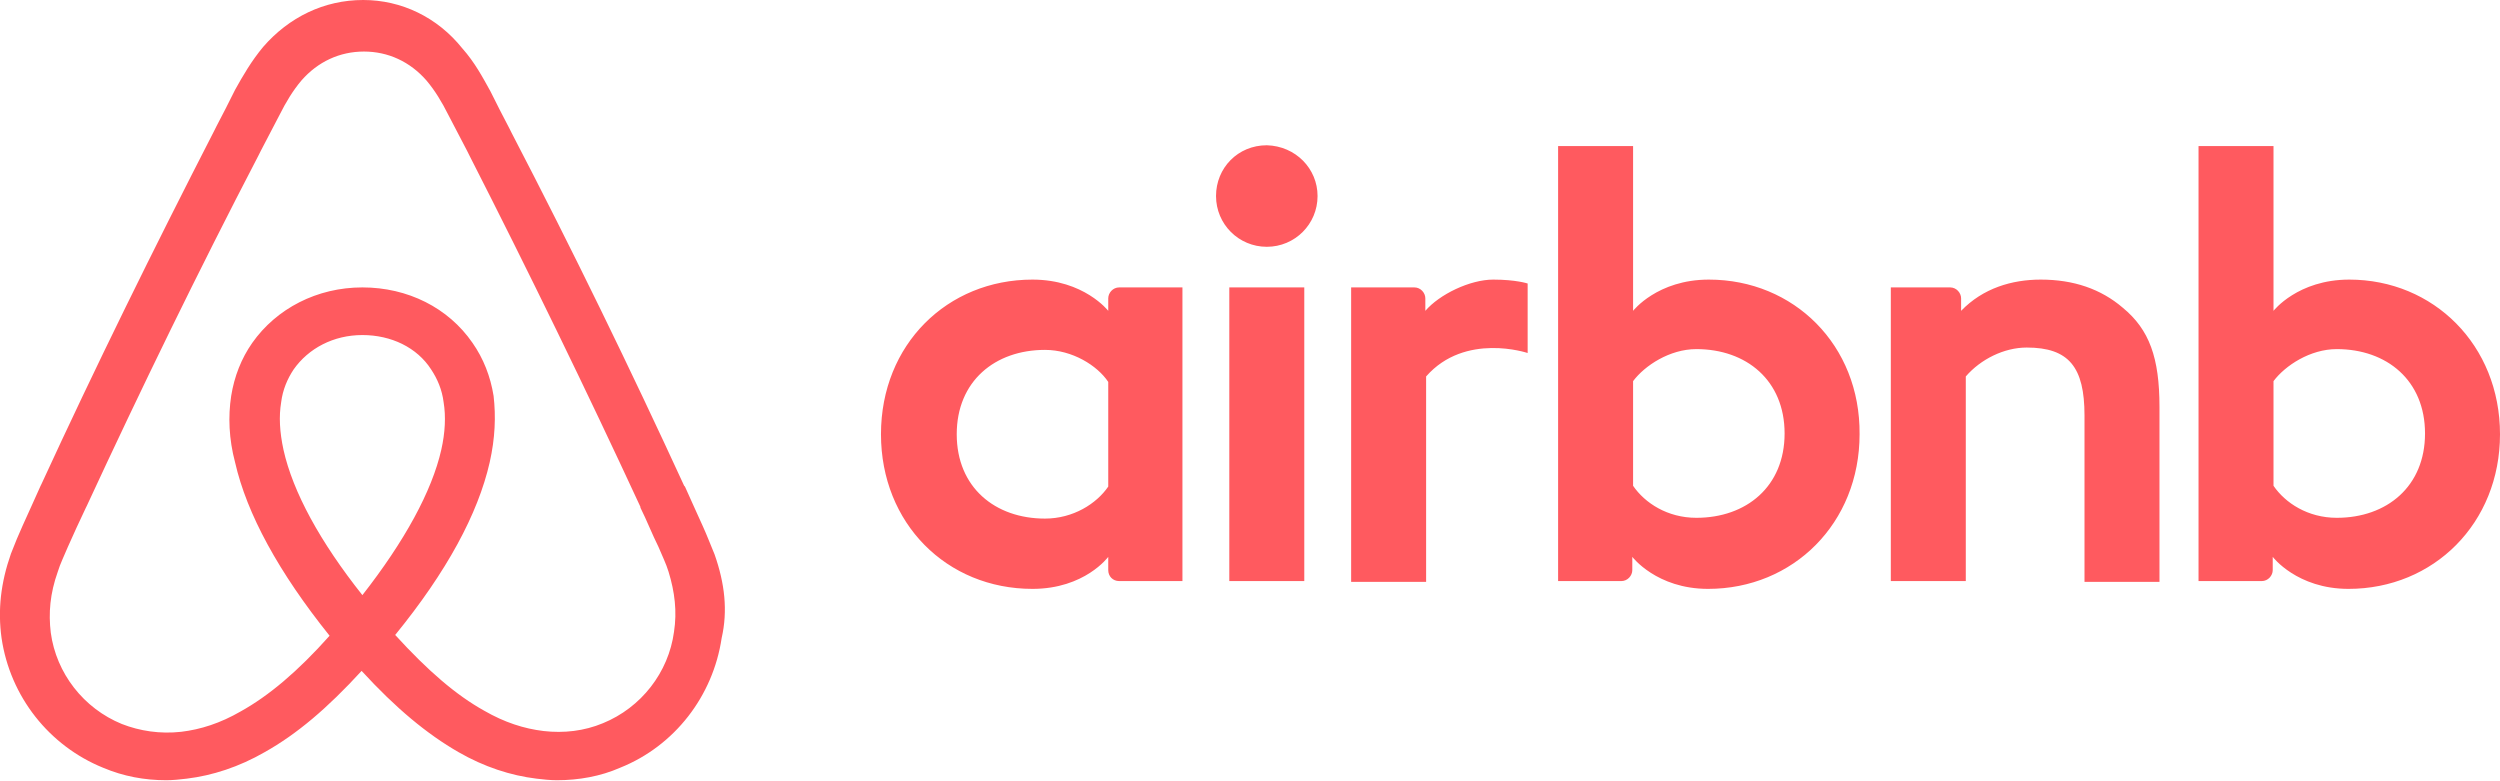
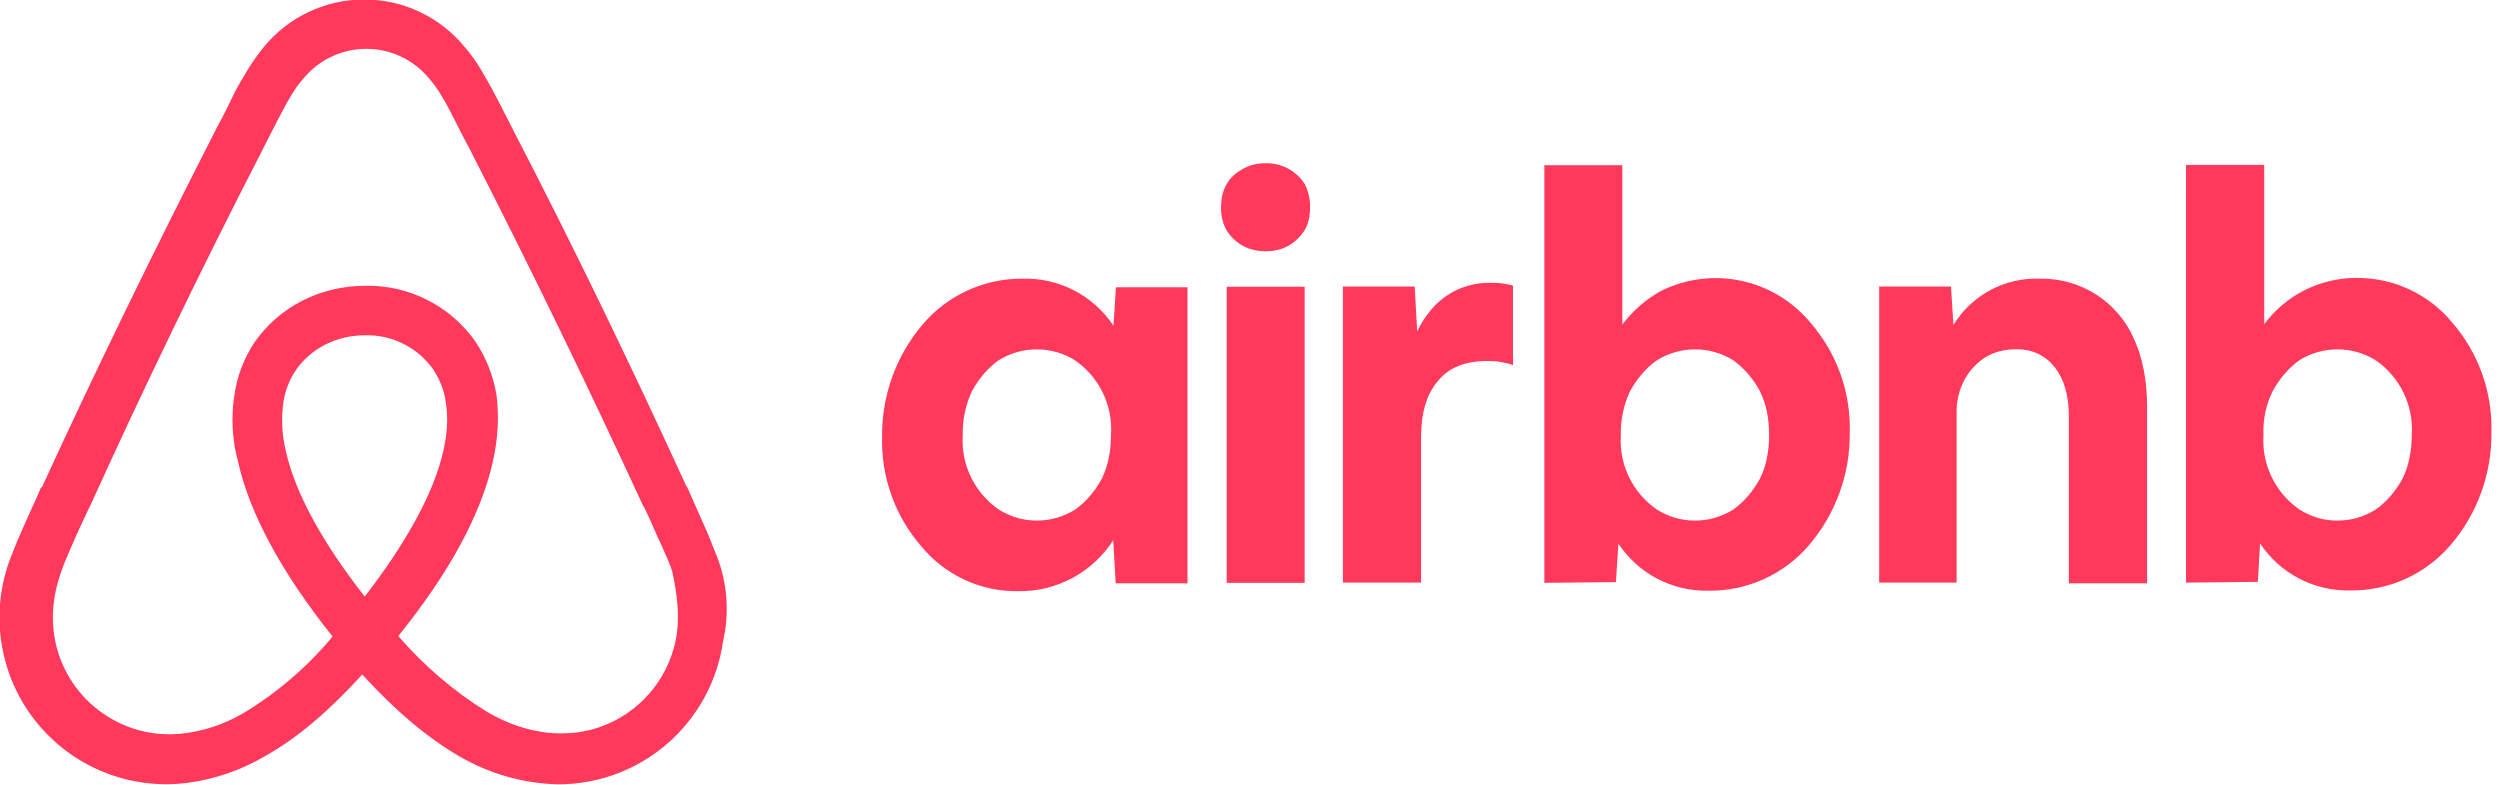
- <svg xmlns="http://www.w3.org/2000/svg" version="1.1" id="Layer_1" x="0px" y="0px" viewBox="0 0 320.1 99.9" enable-background="new 0 0 320.1 99.9" xml:space="preserve">
-   <path fill="#FF5A5F" d="M168.7,25.1c0,3.6-2.9,6.5-6.5,6.5s-6.5-2.9-6.5-6.5s2.8-6.5,6.5-6.5C165.9,18.7,168.7,21.6,168.7,25.1z   M141.9,38.2c0,0.6,0,1.6,0,1.6s-3.1-4-9.7-4c-10.9,0-19.4,8.3-19.4,19.8c0,11.4,8.4,19.8,19.4,19.8c6.7,0,9.7-4.1,9.7-4.1v1.7  c0,0.8,0.6,1.4,1.4,1.4h8.1V36.8c0,0-7.4,0-8.1,0C142.5,36.8,141.9,37.5,141.9,38.2z M141.9,62.3c-1.5,2.2-4.5,4.1-8.1,4.1  c-6.4,0-11.3-4-11.3-10.8s4.9-10.8,11.3-10.8c3.5,0,6.7,2,8.1,4.1V62.3z M157.4,36.8h9.6v37.6h-9.6V36.8z M300.8,35.8  c-6.6,0-9.7,4-9.7,4V18.7h-9.6v55.7c0,0,7.4,0,8.1,0c0.8,0,1.4-0.7,1.4-1.4v-1.7l0,0c0,0,3.1,4.1,9.7,4.1c10.9,0,19.4-8.4,19.4-19.8  C320.1,44.2,311.6,35.8,300.8,35.8z M299.2,66.3c-3.7,0-6.6-1.9-8.1-4.1V48.8c1.5-2,4.7-4.1,8.1-4.1c6.4,0,11.3,4,11.3,10.8  S305.6,66.3,299.2,66.3z M276.5,52.1v22.4h-9.6V53.2c0-6.2-2-8.7-7.4-8.7c-2.9,0-5.9,1.5-7.8,3.7v26.2h-9.6V36.8h7.6  c0.8,0,1.4,0.7,1.4,1.4v1.6c2.8-2.9,6.5-4,10.2-4c4.2,0,7.7,1.2,10.5,3.6C275.2,42.2,276.5,45.8,276.5,52.1z M218.8,35.8  c-6.6,0-9.7,4-9.7,4V18.7h-9.6v55.7c0,0,7.4,0,8.1,0c0.8,0,1.4-0.7,1.4-1.4v-1.7l0,0c0,0,3.1,4.1,9.7,4.1c10.9,0,19.4-8.4,19.4-19.8  C238.2,44.2,229.7,35.8,218.8,35.8z M217.2,66.3c-3.7,0-6.6-1.9-8.1-4.1V48.8c1.5-2,4.7-4.1,8.1-4.1c6.4,0,11.3,4,11.3,10.8  S223.6,66.3,217.2,66.3z M191.2,35.8c2.9,0,4.4,0.5,4.4,0.5v8.9c0,0-8-2.7-13,3v26.3h-9.6V36.8c0,0,7.4,0,8.1,0  c0.8,0,1.4,0.7,1.4,1.4v1.6C184.3,37.7,188.2,35.8,191.2,35.8z M91.5,71c-0.5-1.2-1-2.5-1.5-3.6c-0.8-1.8-1.6-3.5-2.3-5.1l-0.1-0.1  c-6.9-15-14.3-30.2-22.1-45.2l-0.3-0.6c-0.8-1.5-1.6-3.1-2.4-4.7c-1-1.8-2-3.7-3.6-5.5C56,2.2,51.4,0,46.5,0c-5,0-9.5,2.2-12.8,6  c-1.5,1.8-2.6,3.7-3.6,5.5c-0.8,1.6-1.6,3.2-2.4,4.7l-0.3,0.6C19.7,31.8,12.2,47,5.3,62l-0.1,0.2c-0.7,1.6-1.5,3.3-2.3,5.1  c-0.5,1.1-1,2.3-1.5,3.6c-1.3,3.7-1.7,7.2-1.2,10.8c1.1,7.5,6.1,13.8,13,16.6c2.6,1.1,5.3,1.6,8.1,1.6c0.8,0,1.8-0.1,2.6-0.2  c3.3-0.4,6.7-1.5,10-3.4c4.1-2.3,8-5.6,12.4-10.4c4.4,4.8,8.4,8.1,12.4,10.4c3.3,1.9,6.7,3,10,3.4c0.8,0.1,1.8,0.2,2.6,0.2  c2.8,0,5.6-0.5,8.1-1.6c7-2.8,11.9-9.2,13-16.6C93.2,78.2,92.8,74.7,91.5,71z M46.4,76.2c-5.4-6.8-8.9-13.2-10.1-18.6  c-0.5-2.3-0.6-4.3-0.3-6.1c0.2-1.6,0.8-3,1.6-4.2c1.9-2.7,5.1-4.4,8.8-4.4c3.7,0,7,1.6,8.8,4.4c0.8,1.2,1.4,2.6,1.6,4.2  c0.3,1.8,0.2,3.9-0.3,6.1C55.3,62.9,51.8,69.3,46.4,76.2z M86.3,80.9c-0.7,5.2-4.2,9.7-9.1,11.7c-2.4,1-5,1.3-7.6,1  c-2.5-0.3-5-1.1-7.6-2.6c-3.6-2-7.2-5.1-11.4-9.7c6.6-8.1,10.6-15.5,12.1-22.1c0.7-3.1,0.8-5.9,0.5-8.5c-0.4-2.5-1.3-4.8-2.7-6.8  c-3.1-4.5-8.3-7.1-14.1-7.1s-11,2.7-14.1,7.1c-1.4,2-2.3,4.3-2.7,6.8c-0.4,2.6-0.3,5.5,0.5,8.5c1.5,6.6,5.6,14.1,12.1,22.2  c-4.1,4.6-7.8,7.7-11.4,9.7c-2.6,1.5-5.1,2.3-7.6,2.6c-2.7,0.3-5.3-0.1-7.6-1c-4.9-2-8.4-6.5-9.1-11.7c-0.3-2.5-0.1-5,0.9-7.8  c0.3-1,0.8-2,1.3-3.2c0.7-1.6,1.5-3.3,2.3-5l0.1-0.2c6.9-14.9,14.3-30.1,22-44.9l0.3-0.6c0.8-1.5,1.6-3.1,2.4-4.6  c0.8-1.6,1.7-3.1,2.8-4.4c2.1-2.4,4.9-3.7,8-3.7c3.1,0,5.9,1.3,8,3.7c1.1,1.3,2,2.8,2.8,4.4c0.8,1.5,1.6,3.1,2.4,4.6l0.3,0.6  C67.7,34.8,75.1,50,82,64.9L82,65c0.8,1.6,1.5,3.4,2.3,5c0.5,1.2,1,2.2,1.3,3.2C86.4,75.8,86.7,78.3,86.3,80.9z" />
+ <svg xmlns="http://www.w3.org/2000/svg" width="102" height="32" fill="currentcolor" style="display: block;">
+   <path d="M29.24 22.68c-.16-.39-.31-.8-.47-1.15l-.74-1.67-.03-.03c-2.2-4.8-4.55-9.68-7.04-14.48l-.1-.2c-.25-.47-.5-.99-.76-1.47-.32-.57-.63-1.18-1.14-1.76a5.3 5.3 0 00-8.2 0c-.47.58-.82 1.19-1.14 1.76-.25.52-.5 1.03-.76 1.5l-.1.2c-2.45 4.8-4.84 9.68-7.04 14.48l-.06.06c-.22.52-.48 1.06-.73 1.64-.16.35-.32.73-.48 1.15a6.8 6.8 0 007.2 9.23 8.38 8.38 0 003.18-1.1c1.3-.73 2.55-1.79 3.95-3.32 1.4 1.53 2.68 2.59 3.95 3.33A8.38 8.38 0 0022.75 32a6.79 6.79 0 006.75-5.83 5.94 5.94 0 00-.26-3.5zm-14.36 1.66c-1.72-2.2-2.84-4.22-3.22-5.95a5.2 5.2 0 01-.1-1.96c.07-.51.26-.96.52-1.34.6-.87 1.65-1.41 2.8-1.41a3.3 3.3 0 012.8 1.4c.26.4.45.84.51 1.35.1.58.06 1.25-.1 1.96-.38 1.7-1.5 3.74-3.21 5.95zm12.74 1.48a4.76 4.76 0 01-2.9 3.75c-.76.32-1.6.41-2.42.32-.8-.1-1.6-.36-2.42-.84a15.64 15.64 0 01-3.63-3.1c2.1-2.6 3.37-4.97 3.85-7.08.23-1 .26-1.9.16-2.73a5.53 5.53 0 00-.86-2.2 5.36 5.36 0 00-4.49-2.28c-1.85 0-3.5.86-4.5 2.27a5.18 5.18 0 00-.85 2.21c-.13.84-.1 1.77.16 2.73.48 2.11 1.78 4.51 3.85 7.1a14.33 14.33 0 01-3.63 3.12c-.83.48-1.62.73-2.42.83a4.76 4.76 0 01-5.32-4.07c-.1-.8-.03-1.6.29-2.5.1-.32.25-.64.41-1.02.22-.52.48-1.06.73-1.6l.04-.07c2.16-4.77 4.52-9.64 6.97-14.41l.1-.2c.25-.48.5-.99.76-1.47.26-.51.54-1 .9-1.4a3.32 3.32 0 015.09 0c.35.4.64.89.9 1.4.25.48.5 1 .76 1.47l.1.2c2.44 4.77 4.8 9.64 7 14.41l.03.03c.26.52.48 1.1.73 1.6.16.39.32.7.42 1.03.19.9.29 1.7.19 2.5zM41.54 24.12a5.02 5.02 0 01-3.95-1.83 6.55 6.55 0 01-1.6-4.48 6.96 6.96 0 011.66-4.58 5.3 5.3 0 014.08-1.86 4.3 4.3 0 013.7 1.92l.1-1.57h2.92V23.8h-2.93l-.1-1.76a4.52 4.52 0 01-3.88 2.08zm.76-2.88c.58 0 1.09-.16 1.57-.45.44-.32.8-.74 1.08-1.25.25-.51.38-1.12.38-1.8a3.42 3.42 0 00-1.47-3.04 2.95 2.95 0 00-3.12 0c-.44.32-.8.74-1.08 1.25a4.01 4.01 0 00-.38 1.8 3.42 3.42 0 001.47 3.04c.47.29.98.45 1.55.45zM53.45 8.46c0 .35-.06.67-.22.93-.16.25-.38.48-.67.64-.29.16-.6.22-.92.22-.32 0-.64-.06-.93-.22a1.84 1.84 0 01-.67-.64 1.82 1.82 0 01-.22-.93c0-.36.07-.68.22-.93.16-.3.39-.48.67-.64.29-.16.6-.23.93-.23a1.84 1.84 0 011.6.86 2 2 0 01.21.94zm-3.4 15.3V11.7h3.18v12.08h-3.19zm11.68-8.9v.04c-.15-.07-.35-.1-.5-.13-.2-.04-.36-.04-.55-.04-.89 0-1.56.26-2 .8-.48.55-.7 1.32-.7 2.31v5.93h-3.19V11.69h2.93l.1 1.83c.32-.64.7-1.12 1.24-1.48a3.1 3.1 0 011.81-.5c.23 0 .45.02.64.06.1.03.16.03.22.06v3.2zm1.28 8.9V6.74h3.18v6.5c.45-.58.96-1.03 1.6-1.38a5.02 5.02 0 016.08 1.31 6.55 6.55 0 011.6 4.49 6.96 6.96 0 01-1.66 4.58 5.3 5.3 0 01-4.08 1.86 4.3 4.3 0 01-3.7-1.92l-.1 1.57-2.92.03zm6.15-2.52c.57 0 1.08-.16 1.56-.45.44-.32.8-.74 1.08-1.25.26-.51.38-1.12.38-1.8 0-.67-.12-1.28-.38-1.79a3.75 3.75 0 00-1.08-1.25 2.95 2.95 0 00-3.12 0c-.45.32-.8.74-1.09 1.25a4.01 4.01 0 00-.38 1.8 3.42 3.42 0 001.47 3.04c.47.29.98.45 1.56.45zm7.51 2.53V11.69h2.93l.1 1.57a3.96 3.96 0 013.54-1.89 4.1 4.1 0 013.82 2.44c.35.76.54 1.7.54 2.75v7.24h-3.19v-6.82c0-.84-.19-1.5-.57-1.99-.38-.48-.9-.74-1.56-.74-.48 0-.9.1-1.27.32-.35.23-.64.52-.86.93a2.7 2.7 0 00-.32 1.35v6.92h-3.16zm12.52 0V6.73h3.19v6.5a4.67 4.67 0 013.73-1.89 5.02 5.02 0 013.95 1.83 6.57 6.57 0 011.59 4.48 6.95 6.95 0 01-1.66 4.58 5.3 5.3 0 01-4.08 1.86 4.3 4.3 0 01-3.7-1.92l-.09 1.57-2.93.03zm6.18-2.53c.58 0 1.09-.16 1.56-.45.45-.32.8-.74 1.09-1.25.25-.51.38-1.12.38-1.8a3.42 3.42 0 00-1.47-3.04 2.95 2.95 0 00-3.12 0c-.44.32-.8.74-1.08 1.25a3.63 3.63 0 00-.38 1.8 3.42 3.42 0 001.47 3.04c.47.29.95.45 1.55.45z" fill="#ff385c" />
</svg>
